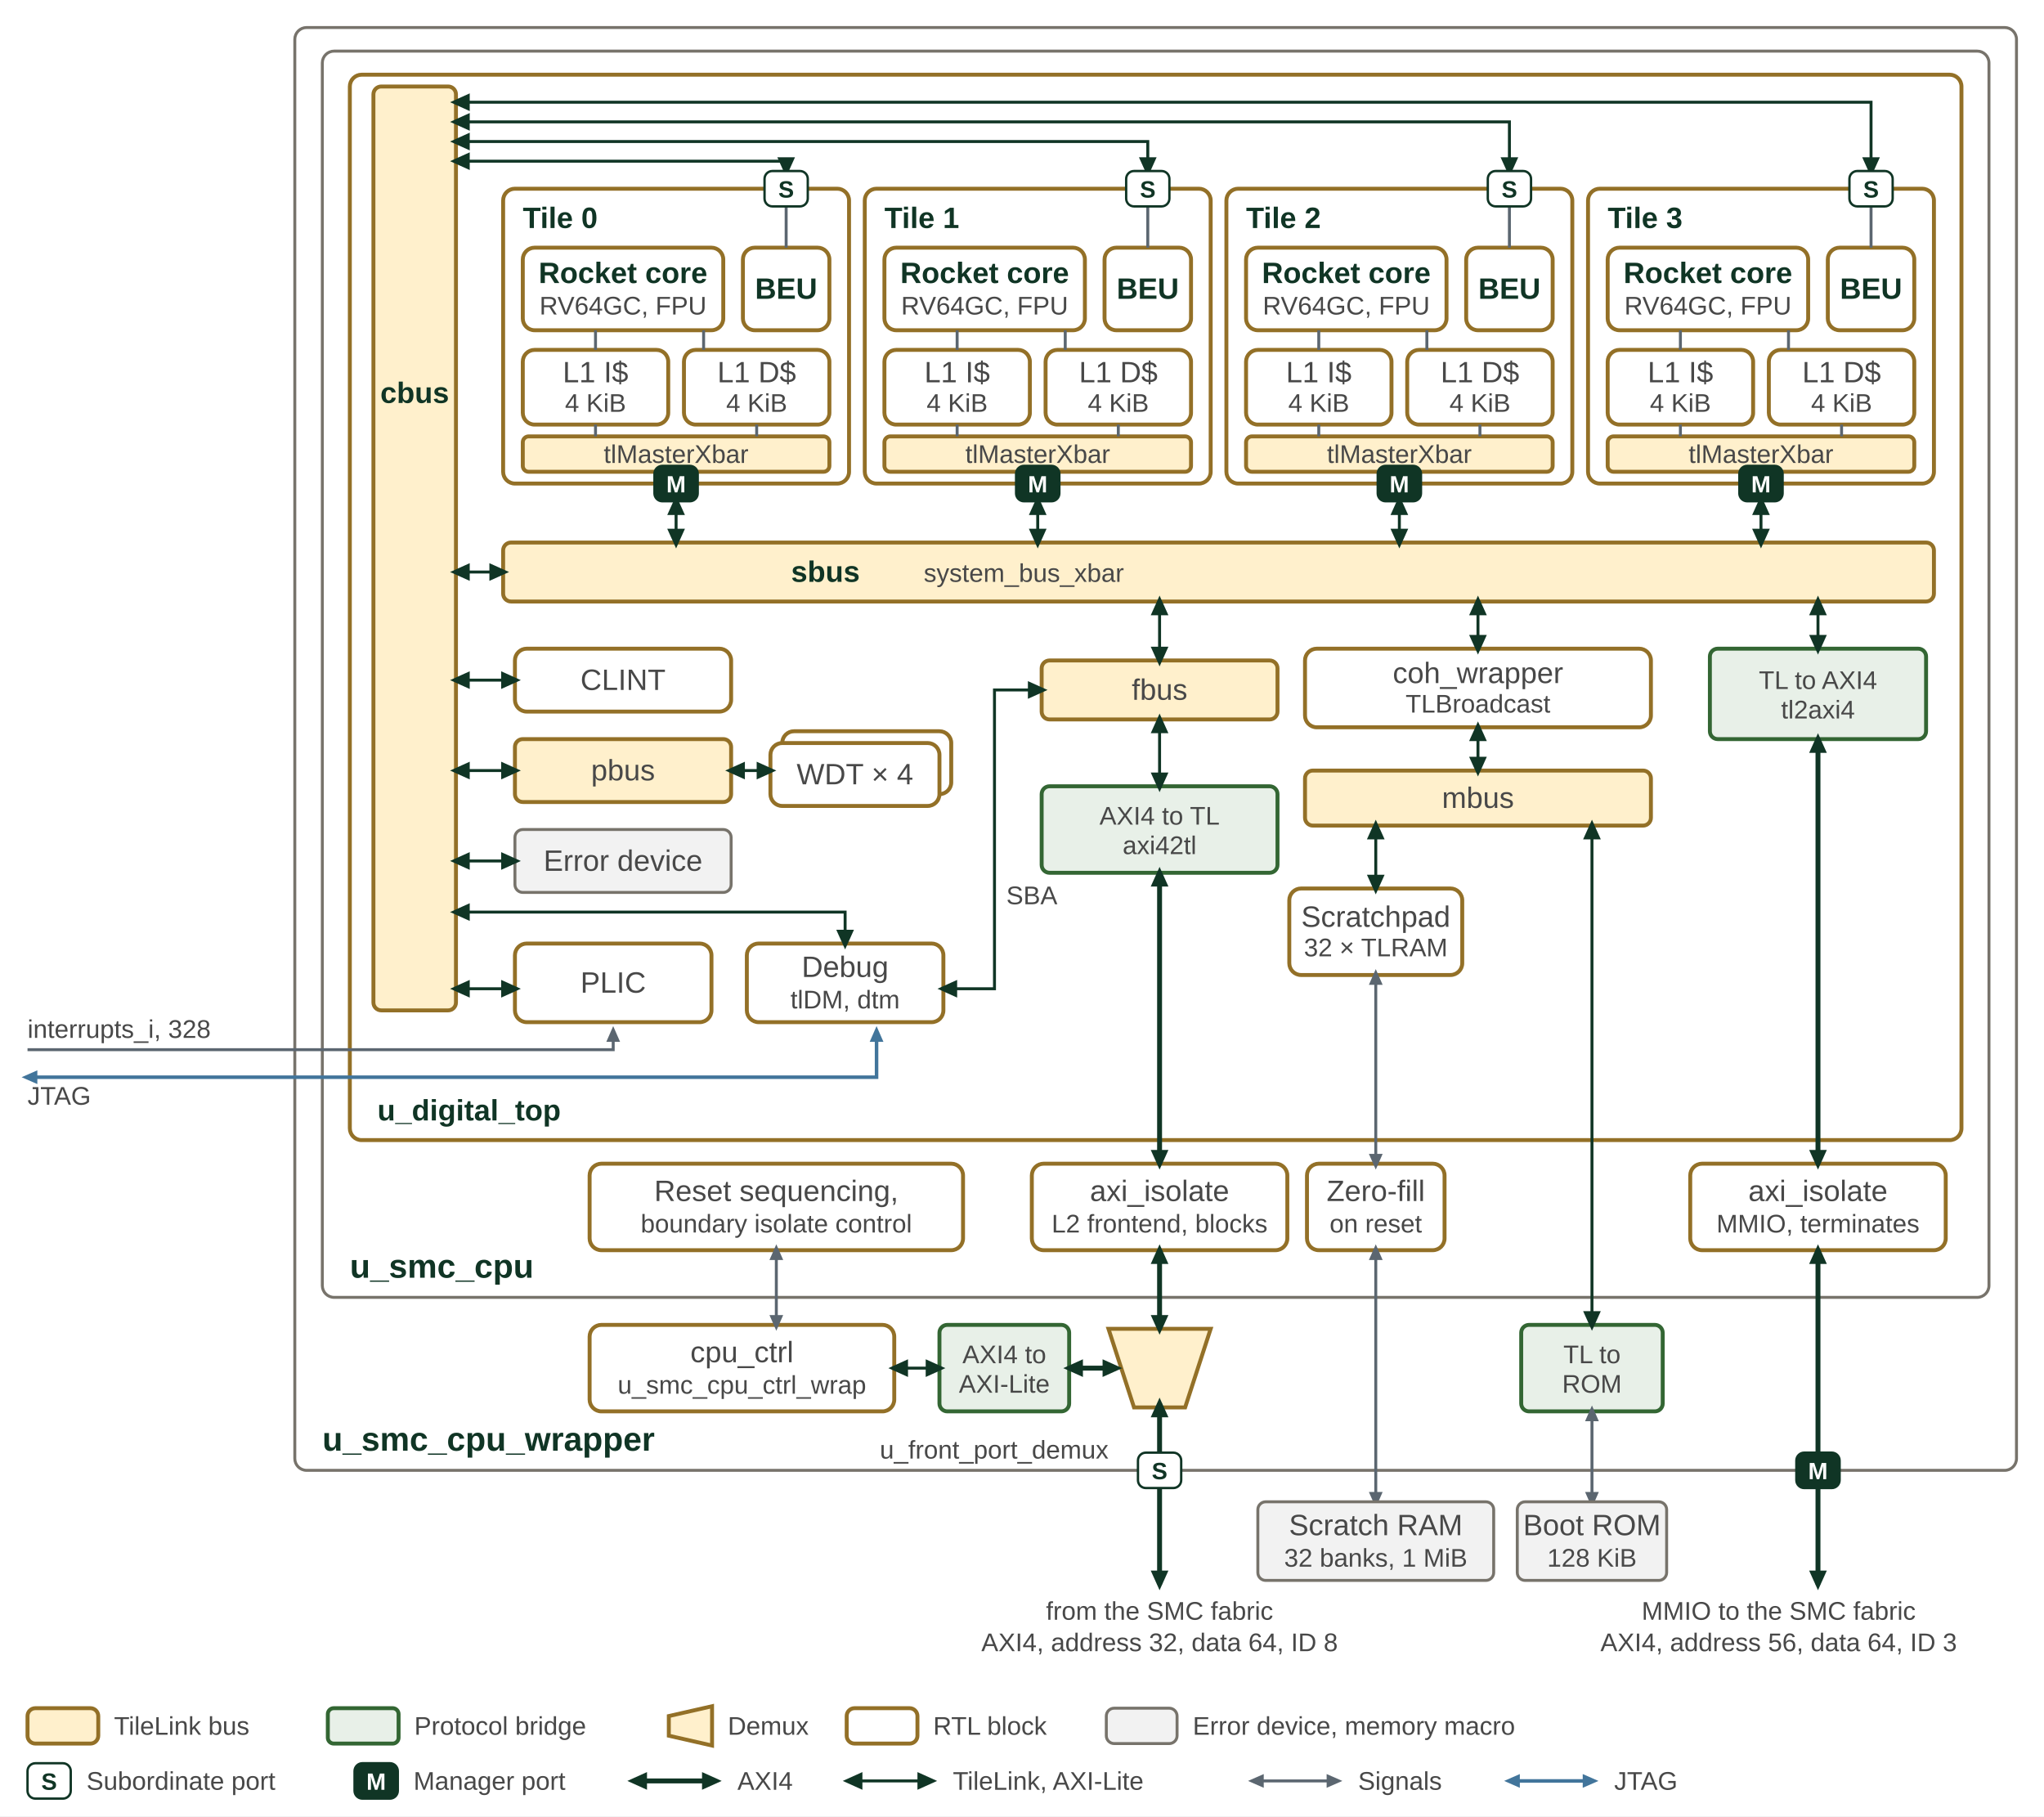
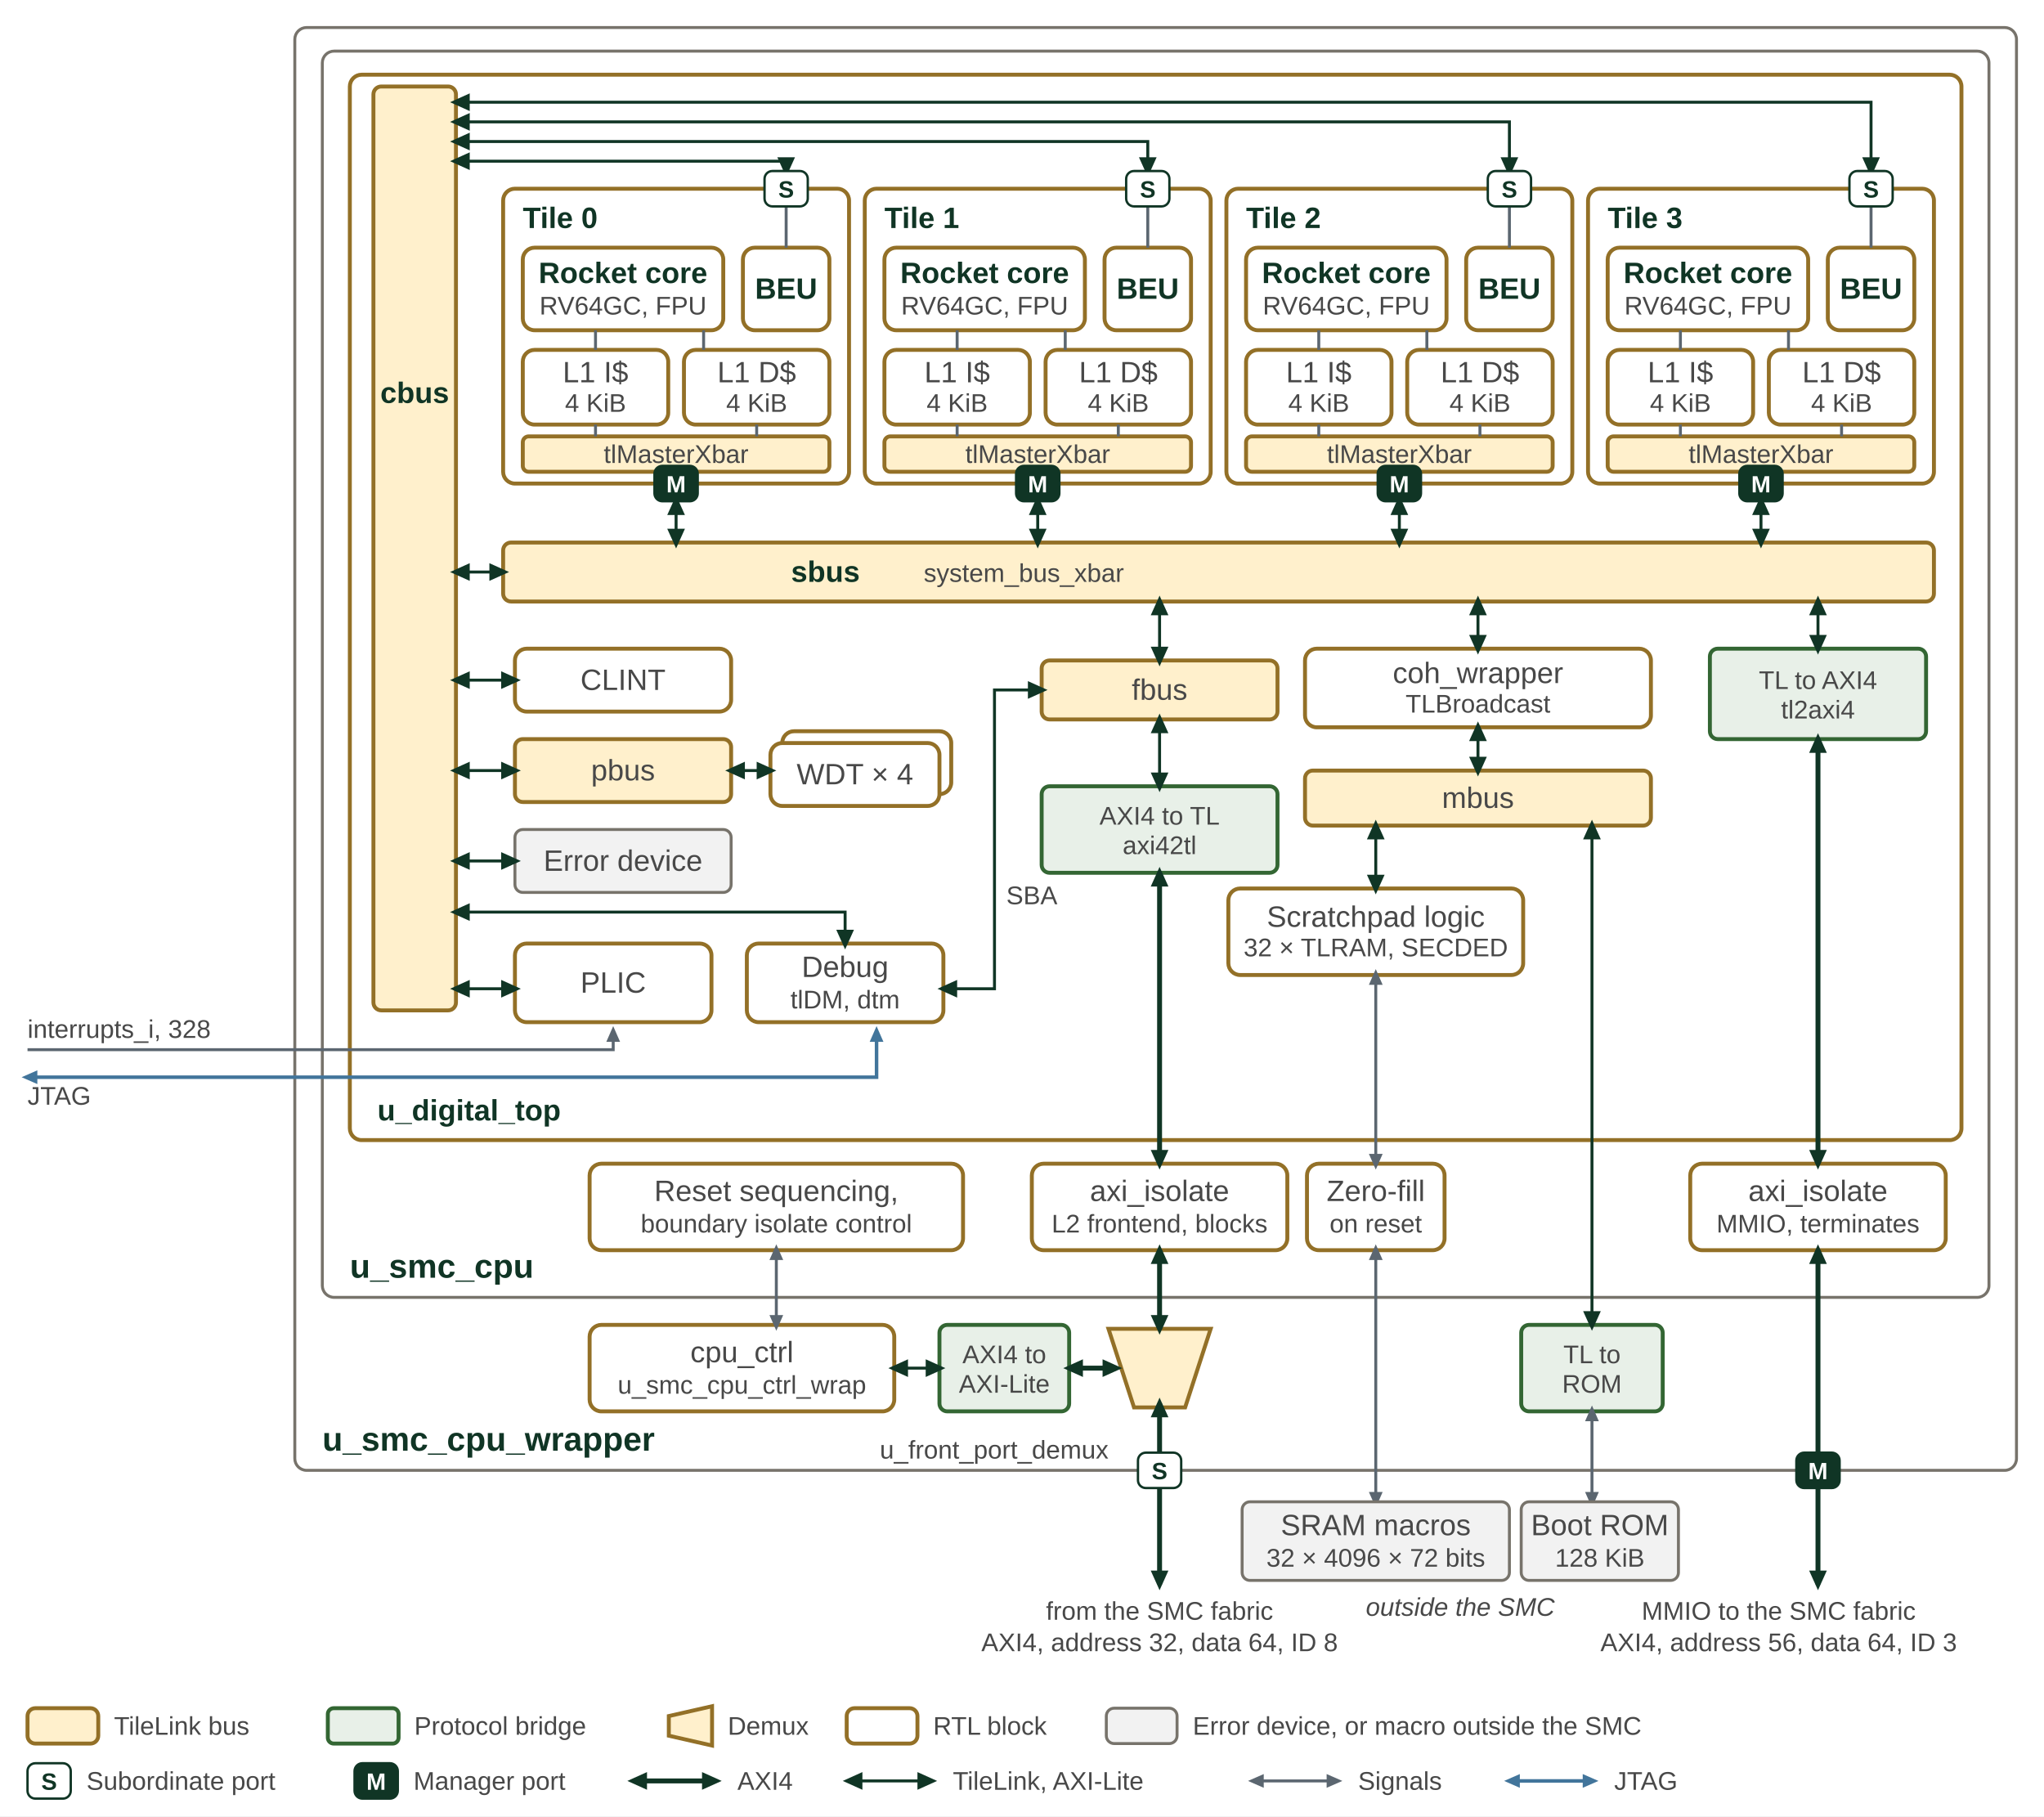
<svg xmlns="http://www.w3.org/2000/svg" width="1040" height="924" viewBox="0 0 1040 924" role="img" aria-labelledby="title desc">
  <defs>
    <marker id="ae" markerUnits="userSpaceOnUse" markerWidth="10" markerHeight="9" refX="7" refY="4.5" orient="auto">
      <path d="M0,0 L10,4.5 L0,9 Z" fill="#103525" />
    </marker>
    <marker id="as" markerUnits="userSpaceOnUse" markerWidth="10" markerHeight="9" refX="3" refY="4.5" orient="auto">
      <path d="M10,0 L0,4.5 L10,9 Z" fill="#103525" />
    </marker>
    <marker id="ge" markerUnits="userSpaceOnUse" markerWidth="8" markerHeight="7" refX="5" refY="3.5" orient="auto">
      <path d="M0,0 L8,3.5 L0,7 Z" fill="#5b6670" />
    </marker>
    <marker id="gs" markerUnits="userSpaceOnUse" markerWidth="8" markerHeight="7" refX="3" refY="3.5" orient="auto">
      <path d="M8,0 L0,3.5 L8,7 Z" fill="#5b6670" />
    </marker>
    <marker id="je" markerUnits="userSpaceOnUse" markerWidth="8" markerHeight="7" refX="5" refY="3.5" orient="auto">
      <path d="M0,0 L8,3.5 L0,7 Z" fill="#42759b" />
    </marker>
    <marker id="js" markerUnits="userSpaceOnUse" markerWidth="8" markerHeight="7" refX="3" refY="3.5" orient="auto">
      <path d="M8,0 L0,3.5 L8,7 Z" fill="#42759b" />
    </marker>
    <marker id="m-smu" markerUnits="userSpaceOnUse" markerWidth="8" markerHeight="7" refX="5" refY="3.5" orient="auto">
      <path d="M0,0 L8,3.5 L0,7 Z" fill="#103525" />
    </marker>
    <marker id="m-ref" markerUnits="userSpaceOnUse" markerWidth="8" markerHeight="7" refX="5" refY="3.5" orient="auto">
      <path d="M0,0 L8,3.5 L0,7 Z" fill="#2f7f79" />
    </marker>
    <marker id="m-per" markerUnits="userSpaceOnUse" markerWidth="8" markerHeight="7" refX="5" refY="3.5" orient="auto">
      <path d="M0,0 L8,3.5 L0,7 Z" fill="#937027" />
    </marker>
    <marker id="m-tel" markerUnits="userSpaceOnUse" markerWidth="8" markerHeight="7" refX="5" refY="3.5" orient="auto">
      <path d="M0,0 L8,3.5 L0,7 Z" fill="#664488" />
    </marker>
    <marker id="m-wdt" markerUnits="userSpaceOnUse" markerWidth="8" markerHeight="7" refX="5" refY="3.5" orient="auto">
      <path d="M0,0 L8,3.5 L0,7 Z" fill="#77736b" />
    </marker>
    <marker id="m-rosc" markerUnits="userSpaceOnUse" markerWidth="8" markerHeight="7" refX="5" refY="3.5" orient="auto">
      <path d="M0,0 L8,3.5 L0,7 Z" fill="#336633" />
    </marker>
    <marker id="m-jtag" markerUnits="userSpaceOnUse" markerWidth="8" markerHeight="7" refX="5" refY="3.5" orient="auto">
      <path d="M0,0 L8,3.5 L0,7 Z" fill="#42759b" />
    </marker>
    <marker id="m-spi" markerUnits="userSpaceOnUse" markerWidth="8" markerHeight="7" refX="5" refY="3.5" orient="auto">
      <path d="M0,0 L8,3.5 L0,7 Z" fill="#5b6670" />
    </marker>
    <marker id="m-slate" markerUnits="userSpaceOnUse" markerWidth="8" markerHeight="7" refX="5" refY="3.5" orient="auto">
      <path d="M0,0 L8,3.5 L0,7 Z" fill="#5b6670" />
    </marker>
    <marker id="m-pg" markerUnits="userSpaceOnUse" markerWidth="8" markerHeight="7" refX="5" refY="3.5" orient="auto">
      <path d="M0,0 L8,3.5 L0,7 Z" fill="#336633" />
    </marker>
    <style>
text { font-family: Arial, sans-serif; font-size: 15px; fill: #484848; }
.t { fill: #484848; }
.b { font-size: 17px; font-weight: bold; fill: #103525; }
.bs { font-size: 15px; font-weight: bold; fill: #103525; }
.h { font-size: 22px; font-weight: bold; fill: #103525; }
.s { font-size: 13px; fill: #484848; }
.si { font-size: 13px; font-style: italic; fill: #484848; }
.pmt { font-size: 12px; font-weight: bold; fill: #ffffff; }
.pst { font-size: 12px; font-weight: bold; fill: #103525; }
.pjt { font-size: 12px; font-weight: bold; fill: #1d4b6e; }
.pct { font-size: 12px; font-weight: bold; fill: #1f5c57; }
.pm { fill: #103525; stroke: #103525; stroke-width: 1.2; }
.ps { fill: #ffffff; stroke: #103525; stroke-width: 1.2; }
.pj { fill: #e8f3ff; stroke: #42759b; stroke-width: 1.2; }
.pc { fill: #d9f0ee; stroke: #2f7f79; stroke-width: 1.2; }
.smu { fill: #ffffff; stroke: #77736b; stroke-width: 1.5; }
.network { fill: #e8f0e8; stroke: #336633; stroke-width: 2; }
.fabric { fill: #fff0cc; stroke: #937027; stroke-width: 2; }
.core { fill: #ffffff; stroke: #937027; stroke-width: 2; }
.future { fill: #ffffff; stroke: #937027; stroke-width: 2; }
.nostroke { stroke: none; }
.fut { fill: none; stroke-dasharray: 7 5; }
.opt { stroke-dasharray: 7 5; }
.hatch { fill: none; stroke: #103525; stroke-opacity: 0.16; stroke-width: 1.2; }
.external { fill: #f2f2f2; stroke: #77736b; stroke-width: 1.5; }
.axi { fill: none; stroke: #103525; stroke-width: 2.5; marker-start: url(#as); marker-end: url(#ae); }
.axio { fill: none; stroke: #103525; stroke-width: 2.5; stroke-dasharray: 8 5; marker-start: url(#as); marker-end: url(#ae); }
.sig { fill: none; stroke: #5b6670; stroke-width: 1.5; marker-start: url(#gs); marker-end: url(#ge); }
.sigo { fill: none; stroke: #5b6670; stroke-width: 1.5; marker-end: url(#ge); }
.jtag { fill: none; stroke: #42759b; stroke-width: 1.8; marker-end: url(#je); }
.jtagb { fill: none; stroke: #42759b; stroke-width: 1.8; marker-start: url(#js); marker-end: url(#je); }
.sigplain { fill: none; stroke: #5b6670; stroke-width: 1.5; }
.n-smu { fill: none; stroke: #103525; stroke-width: 2.5; }
.a-smu { fill: none; stroke: #103525; stroke-width: 2.5; marker-end: url(#m-smu); }
.n-ref { fill: none; stroke: #2f7f79; stroke-width: 1.8; }
.a-ref { fill: none; stroke: #2f7f79; stroke-width: 1.8; marker-end: url(#m-ref); }
.n-per { fill: none; stroke: #937027; stroke-width: 1.8; }
.a-per { fill: none; stroke: #937027; stroke-width: 1.8; marker-end: url(#m-per); }
.n-tel { fill: none; stroke: #664488; stroke-width: 1.8; }
.a-tel { fill: none; stroke: #664488; stroke-width: 1.8; marker-end: url(#m-tel); }
.n-wdt { fill: none; stroke: #77736b; stroke-width: 1.8; }
.a-wdt { fill: none; stroke: #77736b; stroke-width: 1.8; marker-end: url(#m-wdt); }
.n-rosc { fill: none; stroke: #336633; stroke-width: 1.8; }
.a-rosc { fill: none; stroke: #336633; stroke-width: 1.8; marker-end: url(#m-rosc); }
.n-jtag { fill: none; stroke: #42759b; stroke-width: 1.8; }
.a-jtag { fill: none; stroke: #42759b; stroke-width: 1.8; marker-end: url(#m-jtag); }
.n-spi { fill: none; stroke: #5b6670; stroke-width: 1.8; }
.a-spi { fill: none; stroke: #5b6670; stroke-width: 1.8; marker-end: url(#m-spi); }
.n-slate { fill: none; stroke: #5b6670; stroke-width: 1.8; }
.a-slate { fill: none; stroke: #5b6670; stroke-width: 1.8; marker-end: url(#m-slate); }
.n-pg { fill: none; stroke: #336633; stroke-width: 1.8; }
.a-pg { fill: none; stroke: #336633; stroke-width: 1.8; marker-end: url(#m-pg); }
.axil { fill: none; stroke: #103525; stroke-width: 1.5; marker-start: url(#as); marker-end: url(#ae); }
.sigd { fill: none; stroke: #5b6670; stroke-width: 1.5; stroke-dasharray: 5 4; marker-end: url(#ge); }
.axin { fill: none; stroke: #103525; stroke-width: 2.5; }
.axis { fill: none; stroke: #103525; stroke-width: 2.5; marker-start: url(#as); }
.axie { fill: none; stroke: #103525; stroke-width: 2.5; marker-end: url(#ae); }
.axiln { fill: none; stroke: #103525; stroke-width: 1.5; }
</style>
  </defs>
  <rect width="1040" height="924" fill="#ffffff" />
  <rect class="smu" x="150" y="14" width="876" height="734" rx="6" />
  <text class="b" x="164" y="738" text-anchor="start">u_smc_cpu_wrapper</text>
  <rect class="smu" x="164" y="26" width="848" height="634" rx="6" />
  <text class="b" x="178" y="650" text-anchor="start">u_smc_cpu</text>
  <rect class="core" x="178" y="38" width="820" height="542" rx="6" />
  <text class="bs" x="192" y="570" text-anchor="start">u_digital_top</text>
  <rect class="fabric" x="190" y="44" width="42" height="470" rx="4" />
  <text class="bs" x="211" y="205" text-anchor="middle">cbus</text>
  <rect class="core" x="256" y="96" width="176" height="150" rx="6" />
  <text class="bs" x="266" y="116" text-anchor="start">Tile 0</text>
  <rect class="core" x="266" y="126" width="102" height="42" rx="6" />
  <text class="bs" x="317" y="144" text-anchor="middle">Rocket core</text>
  <text class="s" x="317" y="160" text-anchor="middle">RV64GC, FPU</text>
  <rect class="core" x="378" y="126" width="44" height="42" rx="6" />
  <text class="bs" x="400" y="152" text-anchor="middle">BEU</text>
  <rect class="core" x="266" y="178" width="74" height="38" rx="6" />
  <text class="t" x="303" y="194.5" text-anchor="middle">L1 I$</text>
  <text class="s" x="303" y="209.5" text-anchor="middle">4 KiB</text>
  <rect class="core" x="348" y="178" width="74" height="38" rx="6" />
  <text class="t" x="385" y="194.5" text-anchor="middle">L1 D$</text>
  <text class="s" x="385" y="209.5" text-anchor="middle">4 KiB</text>
  <rect class="fabric" x="266" y="222" width="156" height="18" rx="3" />
  <text class="s" x="344" y="235.5" text-anchor="middle">tlMasterXbar</text>
  <path class="sigplain" d="M303,168 L303,178" />
  <path class="sigplain" d="M358,168 L358,178" />
  <path class="sigplain" d="M303,216 L303,222" />
  <path class="sigplain" d="M385,216 L385,222" />
  <path class="sigplain" d="M344,240 L344,246" />
  <path class="sigplain" d="M400,96 L400,126" />
  <path class="axil" d="M232,82 L400,82 L400,87" />
  <rect class="core" x="440" y="96" width="176" height="150" rx="6" />
  <text class="bs" x="450" y="116" text-anchor="start">Tile 1</text>
  <rect class="core" x="450" y="126" width="102" height="42" rx="6" />
  <text class="bs" x="501" y="144" text-anchor="middle">Rocket core</text>
  <text class="s" x="501" y="160" text-anchor="middle">RV64GC, FPU</text>
  <rect class="core" x="562" y="126" width="44" height="42" rx="6" />
  <text class="bs" x="584" y="152" text-anchor="middle">BEU</text>
  <rect class="core" x="450" y="178" width="74" height="38" rx="6" />
  <text class="t" x="487" y="194.5" text-anchor="middle">L1 I$</text>
  <text class="s" x="487" y="209.5" text-anchor="middle">4 KiB</text>
  <rect class="core" x="532" y="178" width="74" height="38" rx="6" />
  <text class="t" x="569" y="194.5" text-anchor="middle">L1 D$</text>
  <text class="s" x="569" y="209.5" text-anchor="middle">4 KiB</text>
  <rect class="fabric" x="450" y="222" width="156" height="18" rx="3" />
  <text class="s" x="528" y="235.5" text-anchor="middle">tlMasterXbar</text>
  <path class="sigplain" d="M487,168 L487,178" />
  <path class="sigplain" d="M542,168 L542,178" />
  <path class="sigplain" d="M487,216 L487,222" />
  <path class="sigplain" d="M569,216 L569,222" />
  <path class="sigplain" d="M528,240 L528,246" />
  <path class="sigplain" d="M584,96 L584,126" />
  <path class="axil" d="M232,72 L584,72 L584,87" />
  <rect class="core" x="624" y="96" width="176" height="150" rx="6" />
  <text class="bs" x="634" y="116" text-anchor="start">Tile 2</text>
  <rect class="core" x="634" y="126" width="102" height="42" rx="6" />
  <text class="bs" x="685" y="144" text-anchor="middle">Rocket core</text>
  <text class="s" x="685" y="160" text-anchor="middle">RV64GC, FPU</text>
  <rect class="core" x="746" y="126" width="44" height="42" rx="6" />
  <text class="bs" x="768" y="152" text-anchor="middle">BEU</text>
  <rect class="core" x="634" y="178" width="74" height="38" rx="6" />
  <text class="t" x="671" y="194.5" text-anchor="middle">L1 I$</text>
  <text class="s" x="671" y="209.5" text-anchor="middle">4 KiB</text>
  <rect class="core" x="716" y="178" width="74" height="38" rx="6" />
  <text class="t" x="753" y="194.5" text-anchor="middle">L1 D$</text>
  <text class="s" x="753" y="209.5" text-anchor="middle">4 KiB</text>
  <rect class="fabric" x="634" y="222" width="156" height="18" rx="3" />
  <text class="s" x="712" y="235.5" text-anchor="middle">tlMasterXbar</text>
  <path class="sigplain" d="M671,168 L671,178" />
  <path class="sigplain" d="M726,168 L726,178" />
  <path class="sigplain" d="M671,216 L671,222" />
  <path class="sigplain" d="M753,216 L753,222" />
  <path class="sigplain" d="M712,240 L712,246" />
  <path class="sigplain" d="M768,96 L768,126" />
  <path class="axil" d="M232,62 L768,62 L768,87" />
  <rect class="core" x="808" y="96" width="176" height="150" rx="6" />
  <text class="bs" x="818" y="116" text-anchor="start">Tile 3</text>
  <rect class="core" x="818" y="126" width="102" height="42" rx="6" />
  <text class="bs" x="869" y="144" text-anchor="middle">Rocket core</text>
  <text class="s" x="869" y="160" text-anchor="middle">RV64GC, FPU</text>
  <rect class="core" x="930" y="126" width="44" height="42" rx="6" />
  <text class="bs" x="952" y="152" text-anchor="middle">BEU</text>
  <rect class="core" x="818" y="178" width="74" height="38" rx="6" />
  <text class="t" x="855" y="194.5" text-anchor="middle">L1 I$</text>
  <text class="s" x="855" y="209.5" text-anchor="middle">4 KiB</text>
  <rect class="core" x="900" y="178" width="74" height="38" rx="6" />
  <text class="t" x="937" y="194.5" text-anchor="middle">L1 D$</text>
  <text class="s" x="937" y="209.5" text-anchor="middle">4 KiB</text>
  <rect class="fabric" x="818" y="222" width="156" height="18" rx="3" />
  <text class="s" x="896" y="235.5" text-anchor="middle">tlMasterXbar</text>
  <path class="sigplain" d="M855,168 L855,178" />
  <path class="sigplain" d="M910,168 L910,178" />
  <path class="sigplain" d="M855,216 L855,222" />
  <path class="sigplain" d="M937,216 L937,222" />
  <path class="sigplain" d="M896,240 L896,246" />
  <path class="sigplain" d="M952,96 L952,126" />
  <path class="axil" d="M232,52 L952,52 L952,87" />
  <rect class="fabric" x="256" y="276" width="728" height="30" rx="4" />
  <text class="bs" x="420" y="296" text-anchor="middle">sbus</text>
  <text class="s" x="470" y="296" text-anchor="start">system_bus_xbar</text>
  <path class="axil" d="M344,255 L344,276" />
  <path class="axil" d="M528,255 L528,276" />
  <path class="axil" d="M712,255 L712,276" />
  <path class="axil" d="M896,255 L896,276" />
  <path class="axil" d="M256,291.0 L232,291.0" />
  <rect class="core" x="262" y="330" width="110" height="32" rx="6" />
  <text class="t" x="317" y="351" text-anchor="middle">CLINT</text>
  <path class="axil" d="M232,346 L262,346" />
  <rect class="fabric" x="262" y="376" width="110" height="32" rx="4" />
  <text class="t" x="317" y="397" text-anchor="middle">pbus</text>
  <path class="axil" d="M232,392 L262,392" />
  <rect class="core" x="398" y="372" width="86" height="32" rx="6" />
  <rect class="core" x="392" y="378" width="86" height="32" rx="6" />
  <text class="t" x="435" y="399" text-anchor="middle">WDT × 4</text>
  <path class="axil" d="M372,392 L392,392" />
  <rect class="external" x="262" y="422" width="110" height="32" rx="4" />
  <text class="t" x="317" y="443" text-anchor="middle">Error device</text>
  <path class="axil" d="M232,438 L262,438" />
  <rect class="core" x="262" y="480" width="100" height="40" rx="6" />
  <text class="t" x="312" y="505" text-anchor="middle">PLIC</text>
  <path class="axil" d="M232,503 L262,503" />
  <rect class="core" x="380" y="480" width="100" height="40" rx="6" />
  <text class="t" x="430" y="497" text-anchor="middle">Debug</text>
  <text class="s" x="430" y="513" text-anchor="middle">tlDM, dtm</text>
  <path class="axil" d="M232,464 L430,464 L430,480" />
  <path class="sigo" d="M14,534 L312,534 L312,525" />
  <text class="s" x="14" y="528" text-anchor="start">interrupts_i, 328</text>
  <path class="jtagb" d="M14,548 L446,548 L446,525" />
  <text class="s" x="14" y="562" text-anchor="start">JTAG</text>
  <rect class="fabric" x="530" y="336" width="120" height="30" rx="4" />
  <text class="t" x="590" y="356" text-anchor="middle">fbus</text>
  <path class="axil" d="M590.0,306 L590.0,336" />
  <path class="axil" d="M480,503 L506,503 L506,351 L530,351" />
  <text class="s" x="512" y="460" text-anchor="start">SBA</text>
  <rect class="network" x="530" y="400" width="120" height="44" rx="4" />
  <text class="s" x="590" y="419.5" text-anchor="middle">AXI4 to TL</text>
  <text class="s" x="590" y="434.5" text-anchor="middle">axi42tl</text>
  <path class="axil" d="M590.0,366 L590.0,400" />
  <rect class="core" x="664" y="330" width="176" height="40" rx="6" />
  <text class="t" x="752" y="347.5" text-anchor="middle">coh_wrapper</text>
  <text class="s" x="752" y="362.5" text-anchor="middle">TLBroadcast</text>
  <path class="axil" d="M752.0,306 L752.0,330" />
  <rect class="fabric" x="664" y="392" width="176" height="28" rx="4" />
  <text class="t" x="752" y="411" text-anchor="middle">mbus</text>
  <path class="axil" d="M752.0,370 L752.0,392" />
-   <rect class="core" x="656" y="452" width="88" height="44" rx="6" />
-   <text class="t" x="700" y="471.5" text-anchor="middle">Scratchpad</text>
-   <text class="s" x="700" y="486.5" text-anchor="middle">32 × TLRAM</text>
+   <rect class="core" x="625" y="452" width="150" height="44" rx="6" />
+   <text class="t" x="700" y="471.5" text-anchor="middle">Scratchpad logic</text>
+   <text class="s" x="700" y="486.5" text-anchor="middle">32 × TLRAM, SECDED</text>
  <path class="axil" d="M700,420 L700,452" />
  <rect class="network" x="870" y="330" width="110" height="46" rx="4" />
  <text class="s" x="925" y="350.5" text-anchor="middle">TL to AXI4</text>
  <text class="s" x="925" y="365.5" text-anchor="middle">tl2axi4</text>
  <path class="axil" d="M925,306 L925,330" />
  <rect class="core" x="300" y="592" width="190" height="44" rx="6" />
  <text class="t" x="395" y="611" text-anchor="middle">Reset sequencing,</text>
  <text class="s" x="395" y="627" text-anchor="middle">boundary isolate control</text>
  <rect class="core" x="525" y="592" width="130" height="44" rx="6" />
  <text class="t" x="590" y="611" text-anchor="middle">axi_isolate</text>
  <text class="s" x="590" y="627" text-anchor="middle">L2 frontend, blocks</text>
  <rect class="core" x="665" y="592" width="70" height="44" rx="6" />
  <text class="t" x="700" y="611" text-anchor="middle">Zero-fill</text>
  <text class="s" x="700" y="627" text-anchor="middle">on reset</text>
  <rect class="core" x="860" y="592" width="130" height="44" rx="6" />
  <text class="t" x="925" y="611" text-anchor="middle">axi_isolate</text>
  <text class="s" x="925" y="627" text-anchor="middle">MMIO, terminates</text>
  <rect class="core" x="300" y="674" width="155" height="44" rx="6" />
  <text class="t" x="377.5" y="693" text-anchor="middle">cpu_ctrl</text>
  <text class="s" x="377.5" y="709" text-anchor="middle">u_smc_cpu_ctrl_wrap</text>
  <path class="sig" d="M395,674 L395,636" />
  <rect class="network" x="478" y="674" width="66" height="44" rx="4" />
  <text class="s" x="511" y="693.5" text-anchor="middle">AXI4 to</text>
  <text class="s" x="511" y="708.5" text-anchor="middle">AXI-Lite</text>
  <path class="axil" d="M478,696.0 L455,696.0" />
  <path class="fabric" d="M564,676 L616,676 L603,716 L577,716 Z" />
  <path class="axi" d="M568.0,696.0 L544,696.0" />
  <path class="axi" d="M590.0,676 L590.0,636" />
  <text class="s" x="564" y="742" text-anchor="end">u_front_port_demux</text>
  <rect class="network" x="774" y="674" width="72" height="44" rx="4" />
  <text class="s" x="810" y="693.5" text-anchor="middle">TL to</text>
  <text class="s" x="810" y="708.5" text-anchor="middle">ROM</text>
  <path class="axil" d="M810,420 L810,674" />
  <path class="axi" d="M590.0,592 L590.0,444" />
  <path class="sig" d="M700,496 L700,592" />
  <path class="axi" d="M925,376 L925,592" />
  <path class="axi" d="M590.0,806 L590.0,714" />
  <text class="s" x="590" y="824" text-anchor="middle">from the SMC fabric</text>
  <text class="s" x="590" y="840" text-anchor="middle">AXI4, address 32, data 64, ID 8</text>
  <path class="axi" d="M925,636 L925,806" />
  <text class="s" x="905" y="824" text-anchor="middle">MMIO to the SMC fabric</text>
  <text class="s" x="905" y="840" text-anchor="middle">AXI4, address 56, data 64, ID 3</text>
  <path class="sig" d="M700,636 L700,764" />
-   <rect class="external" x="640" y="764" width="120" height="40" rx="4" />
-   <text class="t" x="700" y="781" text-anchor="middle">Scratch RAM</text>
-   <text class="s" x="700" y="797" text-anchor="middle">32 banks, 1 MiB</text>
+   <rect class="external" x="632" y="764" width="136" height="40" rx="4" />
+   <text class="t" x="700" y="781" text-anchor="middle">SRAM macros</text>
+   <text class="s" x="700" y="797" text-anchor="middle">32 × 4096 × 72 bits</text>
+   <text class="si" x="743" y="822" text-anchor="middle">outside the SMC</text>
  <path class="sig" d="M810,718 L810,764" />
-   <rect class="external" x="772" y="764" width="76" height="40" rx="4" />
-   <text class="t" x="810" y="781" text-anchor="middle">Boot ROM</text>
-   <text class="s" x="810" y="797" text-anchor="middle">128 KiB</text>
+   <rect class="external" x="774" y="764" width="80" height="40" rx="4" />
+   <text class="t" x="814" y="781" text-anchor="middle">Boot ROM</text>
+   <text class="s" x="814" y="797" text-anchor="middle">128 KiB</text>
  <rect class="fabric" x="14" y="869" width="36" height="18" rx="4" />
  <text class="s" x="58" y="882.5" text-anchor="start">TileLink bus</text>
  <rect class="network" x="166.8" y="869" width="36" height="18" rx="3" />
  <text class="s" x="210.8" y="882.5" text-anchor="start">Protocol bridge</text>
  <path class="fabric" d="M340.3,873 L362.3,868 L362.3,888 L340.3,883 Z" />
  <text class="s" x="370.3" y="882.5" text-anchor="start">Demux</text>
  <rect class="core" x="430.8" y="869" width="36" height="18" rx="4" />
  <text class="s" x="474.8" y="882.5" text-anchor="start">RTL block</text>
  <rect class="external" x="562.9" y="869" width="36" height="18" rx="4" />
-   <text class="s" x="606.9" y="882.5" text-anchor="start">Error device, memory macro</text>
+   <text class="s" x="606.9" y="882.5" text-anchor="start">Error device, or macro outside the SMC</text>
  <text class="s" x="44" y="910.5" text-anchor="start">Subordinate port</text>
  <text class="s" x="210.4" y="910.5" text-anchor="start">Manager port</text>
  <path class="axi" d="M322.2,906 L364.2,906" />
  <text class="s" x="375.2" y="910.5" text-anchor="start">AXI4</text>
  <path class="axil" d="M431.8,906 L473.8,906" />
  <text class="s" x="484.8" y="910.5" text-anchor="start">TileLink, AXI-Lite</text>
  <path class="sig" d="M638.0,906 L680.0,906" />
  <text class="s" x="691" y="910.5" text-anchor="start">Signals</text>
  <path class="jtagb" d="M768.3,906 L810.3,906" />
  <text class="s" x="821.3" y="910.5" text-anchor="start">JTAG</text>
  <rect class="ps" x="389.0" y="87.0" width="22" height="18" rx="4" />
  <text class="pst" x="400" y="100.5" text-anchor="middle">S</text>
  <rect class="pm" x="333.0" y="237.0" width="22" height="18" rx="4" />
  <text class="pmt" x="344" y="250.5" text-anchor="middle">M</text>
  <rect class="ps" x="573.0" y="87.0" width="22" height="18" rx="4" />
  <text class="pst" x="584" y="100.5" text-anchor="middle">S</text>
  <rect class="pm" x="517.0" y="237.0" width="22" height="18" rx="4" />
  <text class="pmt" x="528" y="250.5" text-anchor="middle">M</text>
  <rect class="ps" x="757.0" y="87.0" width="22" height="18" rx="4" />
  <text class="pst" x="768" y="100.5" text-anchor="middle">S</text>
  <rect class="pm" x="701.0" y="237.0" width="22" height="18" rx="4" />
  <text class="pmt" x="712" y="250.5" text-anchor="middle">M</text>
  <rect class="ps" x="941.0" y="87.0" width="22" height="18" rx="4" />
  <text class="pst" x="952" y="100.5" text-anchor="middle">S</text>
  <rect class="pm" x="885.0" y="237.0" width="22" height="18" rx="4" />
  <text class="pmt" x="896" y="250.5" text-anchor="middle">M</text>
  <rect class="ps" x="579.0" y="739.0" width="22" height="18" rx="4" />
  <text class="pst" x="590" y="752.5" text-anchor="middle">S</text>
  <rect class="pm" x="914.0" y="739.0" width="22" height="18" rx="4" />
  <text class="pmt" x="925" y="752.5" text-anchor="middle">M</text>
  <rect class="ps" x="14.0" y="897.0" width="22" height="18" rx="4" />
  <text class="pst" x="25" y="910.5" text-anchor="middle">S</text>
  <rect class="pm" x="180.4" y="897.0" width="22" height="18" rx="4" />
  <text class="pmt" x="191.4" y="910.5" text-anchor="middle">M</text>
</svg>
